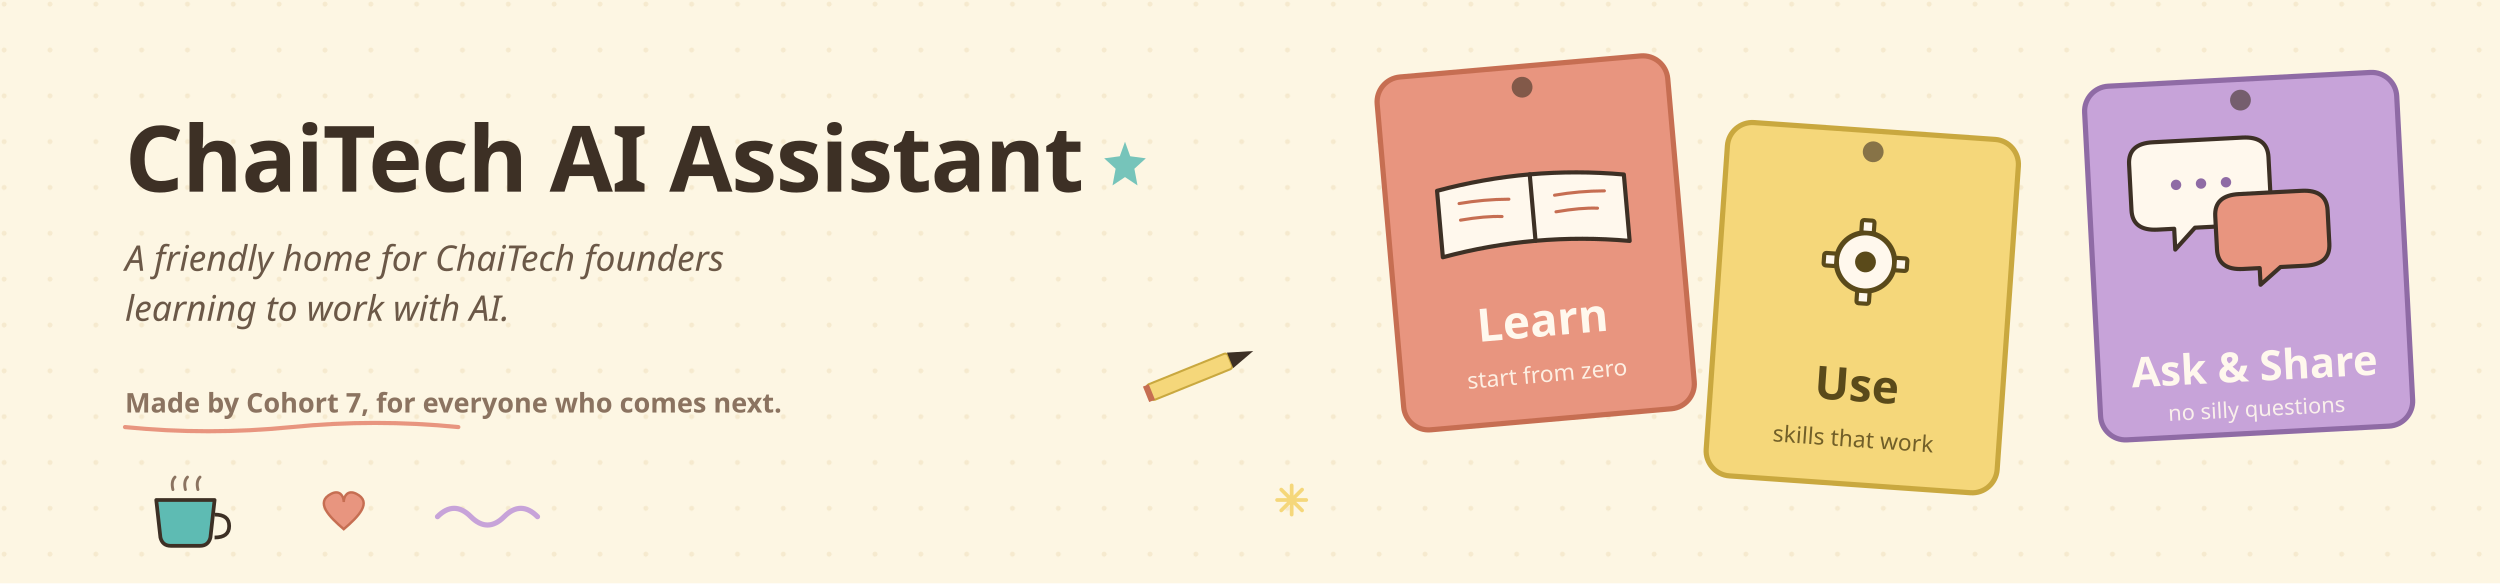
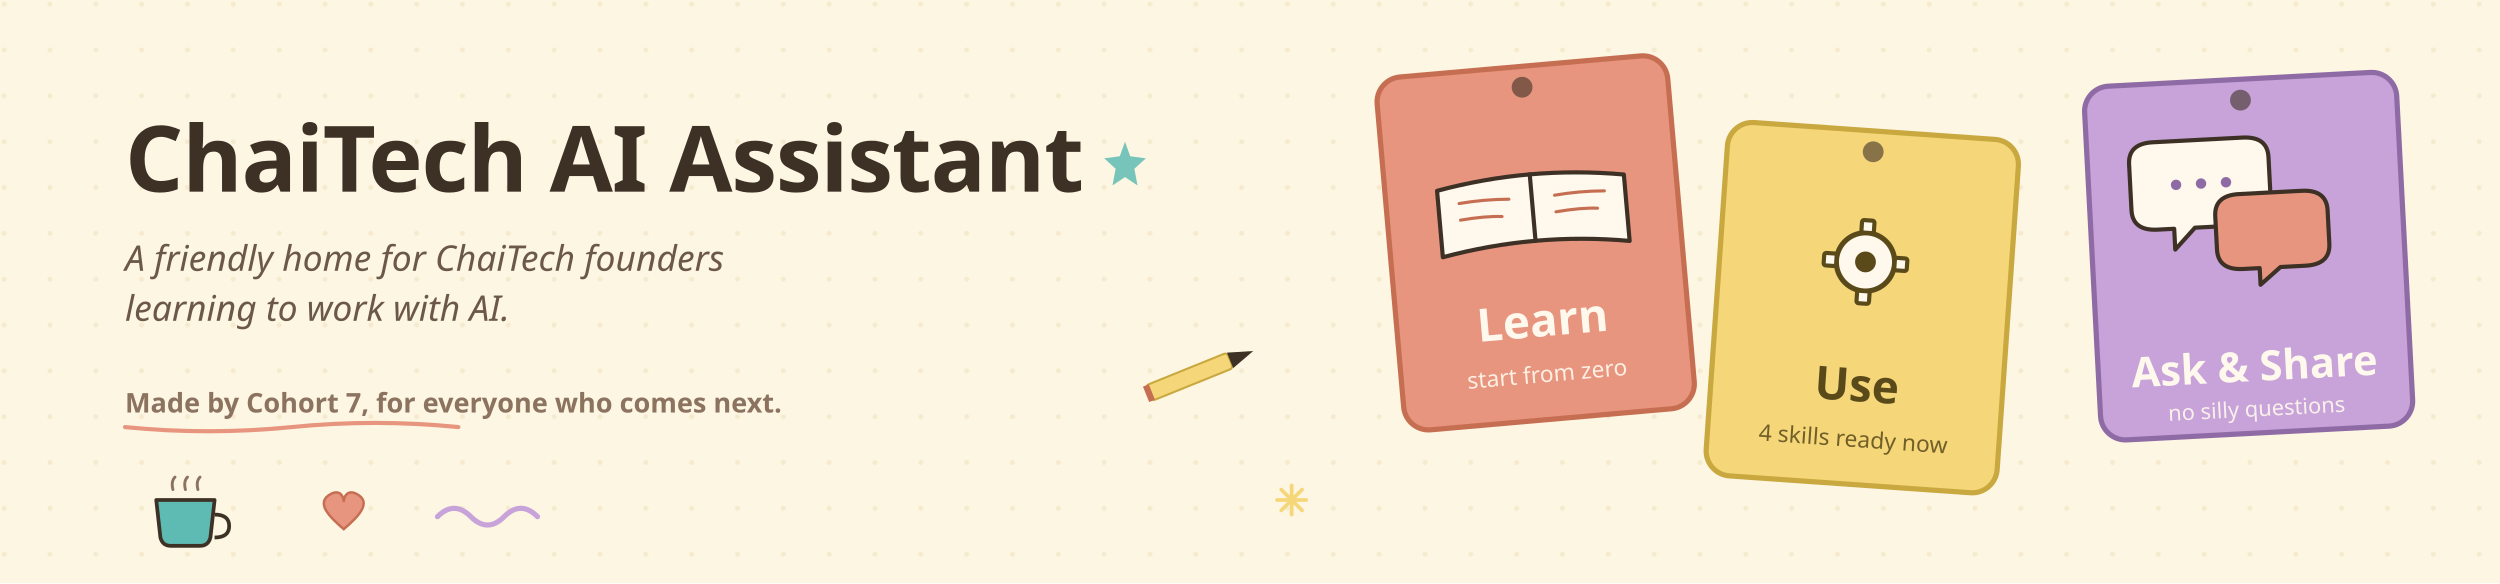
<svg xmlns="http://www.w3.org/2000/svg" viewBox="0 0 1200 280" width="1200" height="280" role="img" aria-label="ChaiTech AI Assistant — a friendly home for founders learning AI">
  <defs>
    <pattern id="dots" x="0" y="0" width="22" height="22" patternUnits="userSpaceOnUse">
      <circle cx="2" cy="2" r="1.2" fill="#E8D4A8" opacity="0.35" />
    </pattern>
  </defs>
  <rect width="1200" height="280" fill="#FDF6E3" />
  <rect width="1200" height="280" fill="url(#dots)" />
  <g font-family="'Fredoka', 'Nunito', 'Segoe UI', system-ui, sans-serif">
    <text x="60" y="92" font-size="44" font-weight="700" fill="#3D3025" letter-spacing="-0.5">ChaiTech AI Assistant</text>
    <text x="60" y="130" font-size="17" font-weight="500" fill="#6B5847" font-style="italic">A friendly home for ChaiTech founders</text>
    <text x="60" y="154" font-size="17" font-weight="500" fill="#6B5847" font-style="italic">learning to work with AI.</text>
    <text x="60" y="198" font-size="13" font-weight="600" fill="#8B7360">Made by Cohort 7, for everyone who comes next.</text>
    <path d="M 60 205 q 40 4, 80 0 t 80 0" fill="none" stroke="#E8957F" stroke-width="2" stroke-linecap="round" />
    <g transform="translate(540, 78)">
      <path d="M 0 -10 L 2.5 -3 L 10 -2 L 4.5 3 L 6 11 L 0 7 L -6 11 L -4.5 3 L -10 -2 L -2.5 -3 Z" fill="#5EBBB3" opacity="0.85" />
    </g>
    <g transform="translate(550, 185) rotate(-22)">
      <rect x="0" y="0" width="42" height="8" rx="1.5" fill="#F5D77A" stroke="#C9A83F" stroke-width="1" />
      <path d="M 42 0 L 54 4 L 42 8 Z" fill="#3D3025" />
      <path d="M 0 0 L 0 8" stroke="#C66E52" stroke-width="3" />
    </g>
  </g>
  <g transform="translate(660, 38) rotate(-5)" font-family="'Fredoka', 'Nunito', 'Segoe UI', sans-serif">
    <rect width="140" height="170" rx="12" fill="#E8957F" stroke="#C66E52" stroke-width="2.5" />
    <circle cx="70" cy="10" r="5" fill="#3D3025" opacity="0.6" />
    <g transform="translate(25, 38)">
      <path d="M 0 18 Q 45 10, 90 18 L 90 50 Q 45 42, 0 50 Z" fill="#FFF8ED" stroke="#3D3025" stroke-width="2" stroke-linejoin="round" />
      <path d="M 45 14 L 45 46" stroke="#3D3025" stroke-width="2" stroke-linecap="round" />
      <path d="M 10 25 q 12 -1, 24 0" fill="none" stroke="#C66E52" stroke-width="1.5" stroke-linecap="round" />
      <path d="M 10 33 q 12 -1, 20 0" fill="none" stroke="#C66E52" stroke-width="1.5" stroke-linecap="round" />
      <path d="M 56 25 q 12 -1, 24 0" fill="none" stroke="#C66E52" stroke-width="1.5" stroke-linecap="round" />
      <path d="M 56 33 q 12 -1, 20 0" fill="none" stroke="#C66E52" stroke-width="1.5" stroke-linecap="round" />
    </g>
    <text x="70" y="130" font-size="22" font-weight="700" fill="#FFF8ED" text-anchor="middle">Learn</text>
    <text x="70" y="152" font-size="11" font-weight="500" fill="#FFF8ED" text-anchor="middle" opacity="0.9">start from zero</text>
  </g>
  <g transform="translate(830, 58) rotate(4)" font-family="'Fredoka', 'Nunito', 'Segoe UI', sans-serif">
    <rect width="140" height="170" rx="12" fill="#F5D77A" stroke="#C9A83F" stroke-width="2.5" />
    <circle cx="70" cy="10" r="5" fill="#3D3025" opacity="0.6" />
    <g transform="translate(42, 35)">
      <g transform="translate(28, 28)">
        <circle cx="0" cy="0" r="14" fill="#FFF8ED" stroke="#5A4A1A" stroke-width="2.5" />
        <circle cx="0" cy="0" r="5" fill="#5A4A1A" />
        <g fill="#FFF8ED" stroke="#5A4A1A" stroke-width="2">
          <rect x="-3" y="-20" width="6" height="6" rx="1" />
          <rect x="-3" y="14" width="6" height="6" rx="1" />
          <rect x="-20" y="-3" width="6" height="6" rx="1" />
          <rect x="14" y="-3" width="6" height="6" rx="1" />
        </g>
      </g>
    </g>
    <text x="70" y="130" font-size="22" font-weight="700" fill="#5A4A1A" text-anchor="middle">Use</text>
-     <text x="70" y="152" font-size="11" font-weight="500" fill="#5A4A1A" text-anchor="middle" opacity="0.85">skills that work</text>
+     <text x="70" y="152" font-size="11" font-weight="500" fill="#5A4A1A" text-anchor="middle" opacity="0.85">4 skills ready now</text>
  </g>
  <g transform="translate(1000, 42) rotate(-3)" font-family="'Fredoka', 'Nunito', 'Segoe UI', sans-serif">
    <rect width="150" height="170" rx="12" fill="#C7A3D9" stroke="#8F6BA5" stroke-width="2.5" />
    <circle cx="75" cy="10" r="5" fill="#3D3025" opacity="0.6" />
    <g transform="translate(20, 28)">
      <path d="M 0 10 Q 0 0, 12 0 L 55 0 Q 67 0, 67 10 L 67 32 Q 67 42, 55 42 L 30 42 L 20 52 L 20 42 L 12 42 Q 0 42, 0 32 Z" fill="#FFF8ED" stroke="#3D3025" stroke-width="2" stroke-linejoin="round" />
      <circle cx="22" cy="21" r="2.5" fill="#8F6BA5" />
      <circle cx="34" cy="21" r="2.5" fill="#8F6BA5" />
      <circle cx="46" cy="21" r="2.5" fill="#8F6BA5" />
    </g>
    <g transform="translate(60, 55)">
      <path d="M 0 10 Q 0 0, 12 0 L 42 0 Q 54 0, 54 10 L 54 26 Q 54 36, 42 36 L 30 36 L 20 44 L 20 36 L 12 36 Q 0 36, 0 26 Z" fill="#E8957F" stroke="#3D3025" stroke-width="2" stroke-linejoin="round" />
    </g>
    <text x="75" y="145" font-size="20" font-weight="700" fill="#FFF8ED" text-anchor="middle">Ask &amp; Share</text>
    <text x="75" y="162" font-size="10.5" font-weight="500" fill="#FFF8ED" text-anchor="middle" opacity="0.9">no silly questions</text>
  </g>
  <g transform="translate(75, 235)">
    <path d="M 0 5 l 2 18 q 1 4 5 4 l 14 0 q 4 0 5 -4 l 2 -18 Z" fill="#5EBBB3" stroke="#3D3025" stroke-width="1.8" stroke-linejoin="round" />
    <path d="M 28 12 q 7 0 7 5.5 q 0 5.5 -7 5.5" fill="none" stroke="#3D3025" stroke-width="1.8" />
    <path d="M 8 0 q -1 -4 1 -6" fill="none" stroke="#8B7360" stroke-width="1.4" stroke-linecap="round" />
    <path d="M 14 0 q -1 -4 1 -6" fill="none" stroke="#8B7360" stroke-width="1.4" stroke-linecap="round" />
    <path d="M 20 0 q -1 -4 1 -6" fill="none" stroke="#8B7360" stroke-width="1.4" stroke-linecap="round" />
  </g>
  <g transform="translate(155, 238)">
    <path d="M 10 16 C 3 10, -4 3, 4 -1 C 8 -3, 10 0, 10 3 C 10 0, 12 -3, 16 -1 C 24 3, 17 10, 10 16 Z" fill="#E8957F" stroke="#C66E52" stroke-width="1.2" />
  </g>
  <path d="M 210 248 q 8 -8, 16 0 t 16 0 t 16 0" fill="none" stroke="#C7A3D9" stroke-width="2.5" stroke-linecap="round" />
  <g transform="translate(620, 240)">
    <path d="M 0 -7 L 0 7 M -7 0 L 7 0 M -5 -5 L 5 5 M -5 5 L 5 -5" stroke="#F5D77A" stroke-width="1.8" stroke-linecap="round" />
  </g>
</svg>
